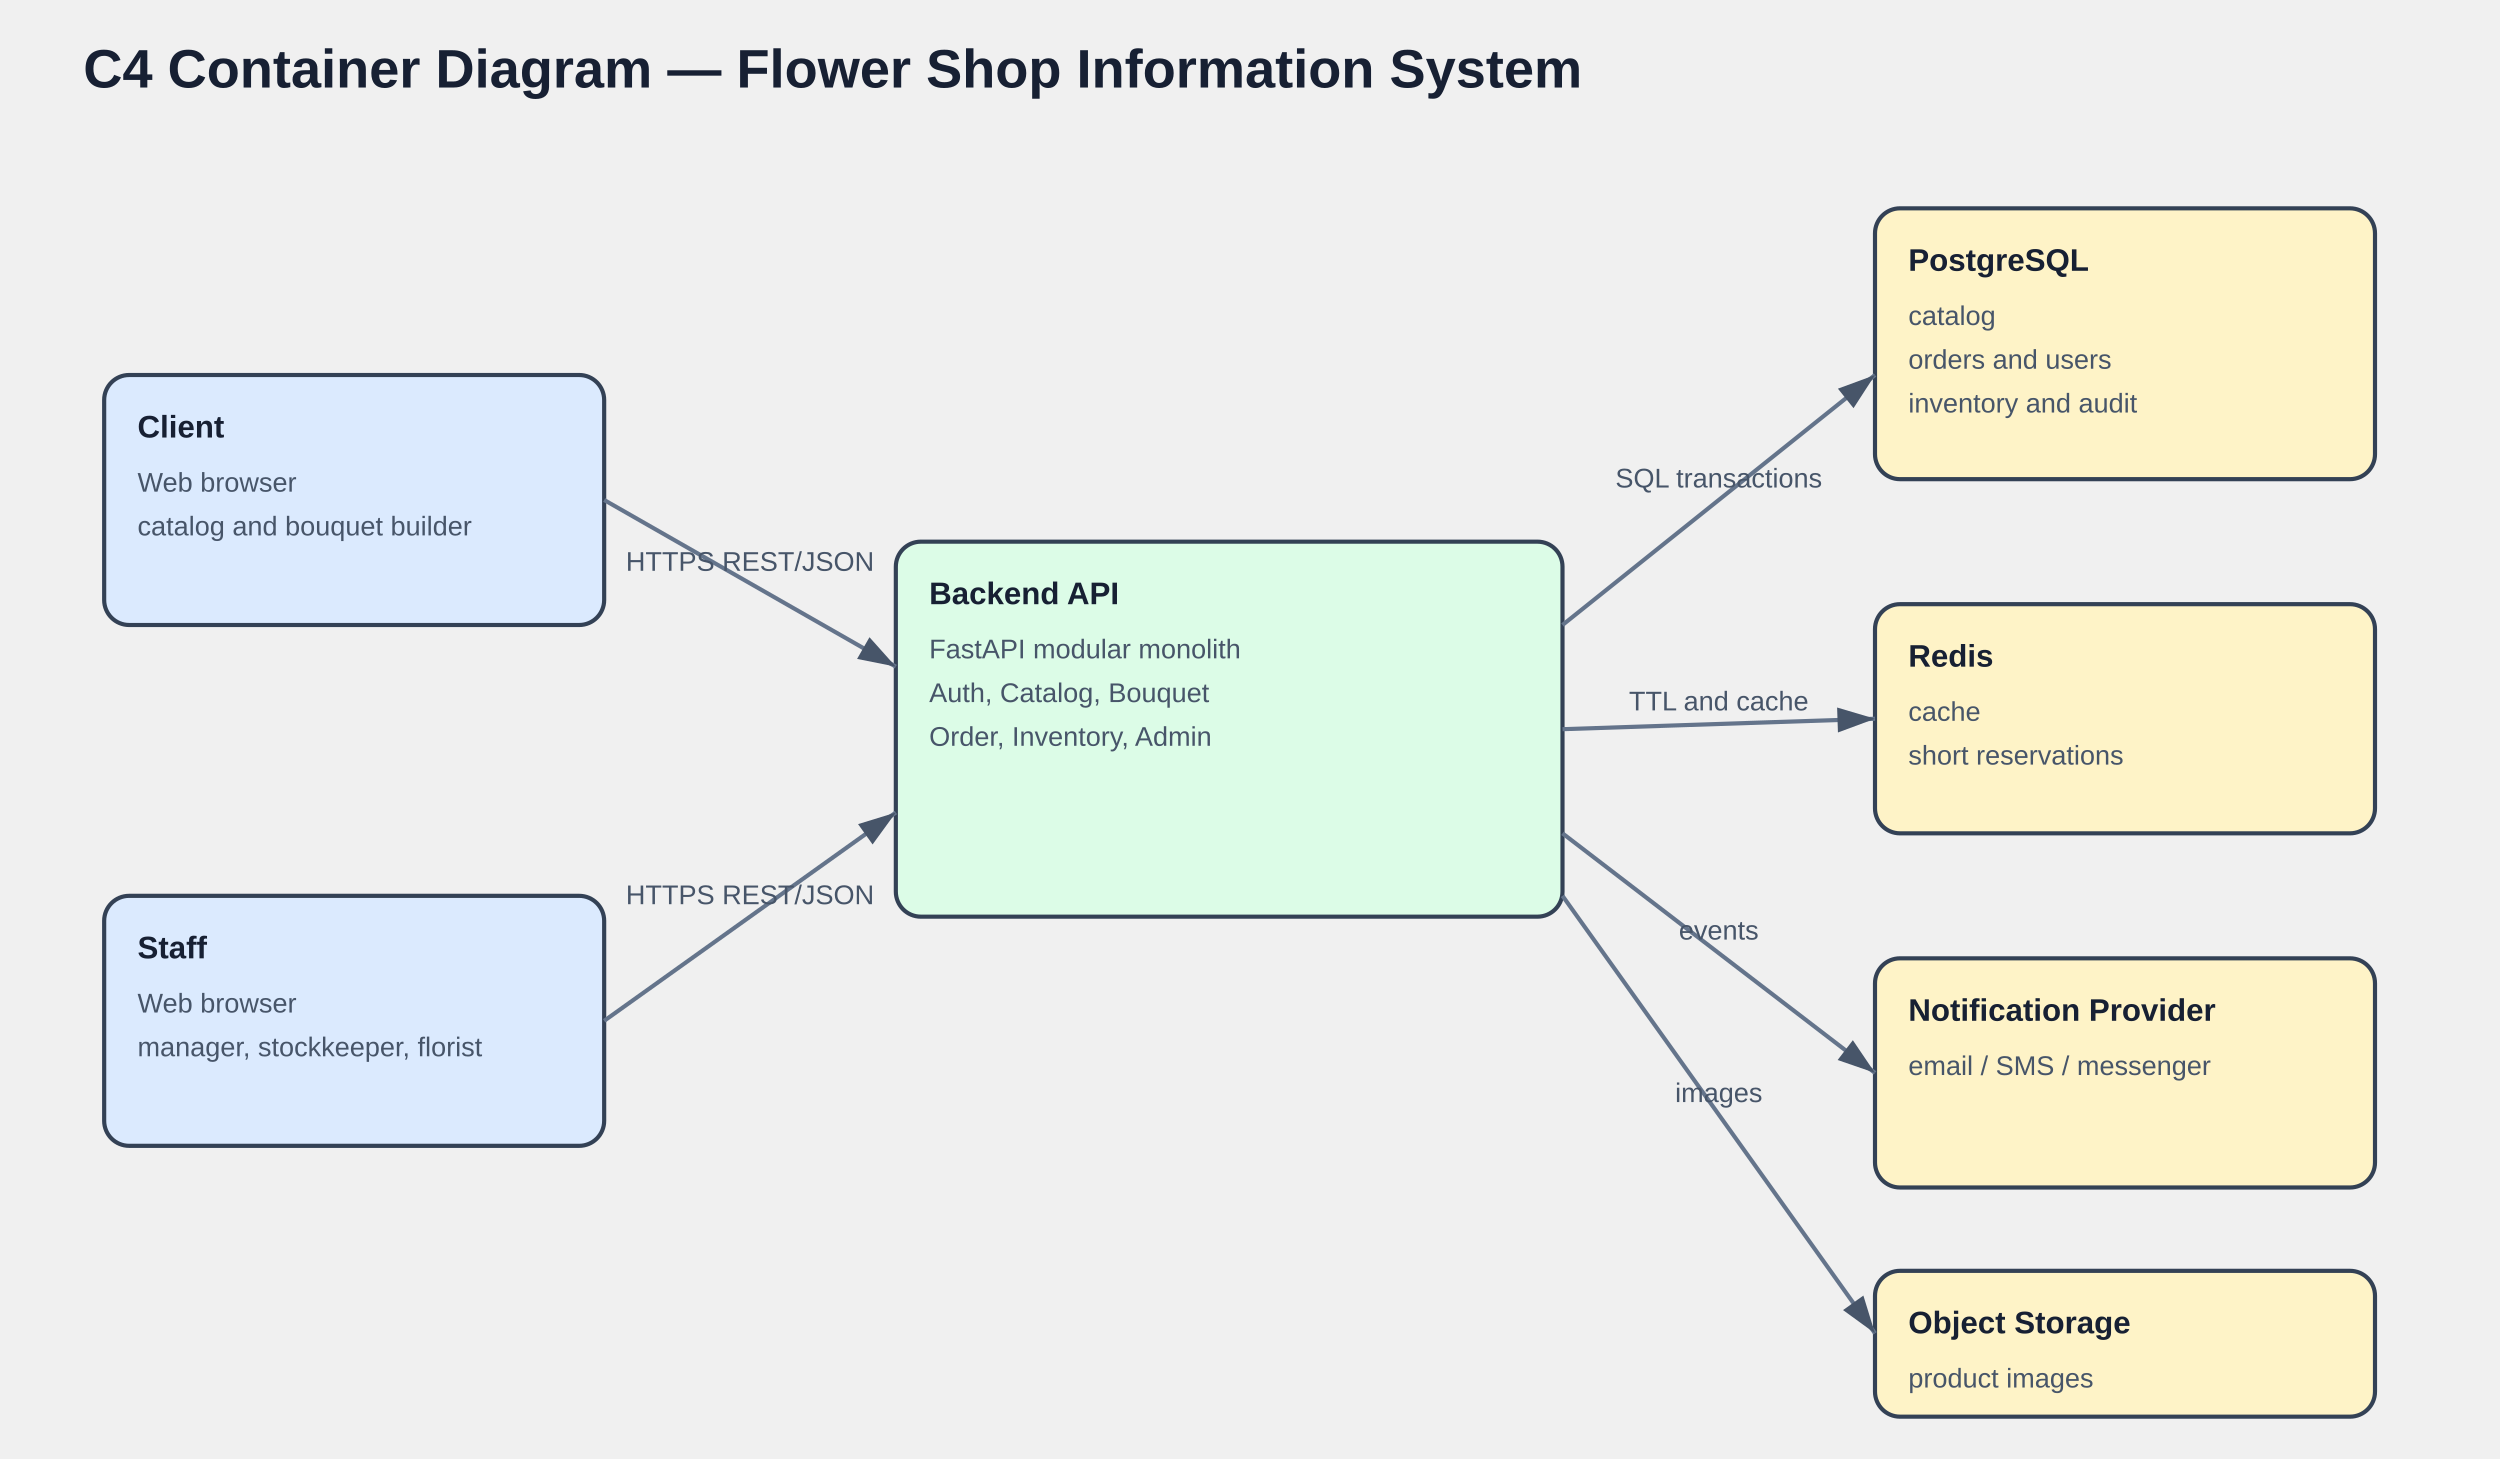
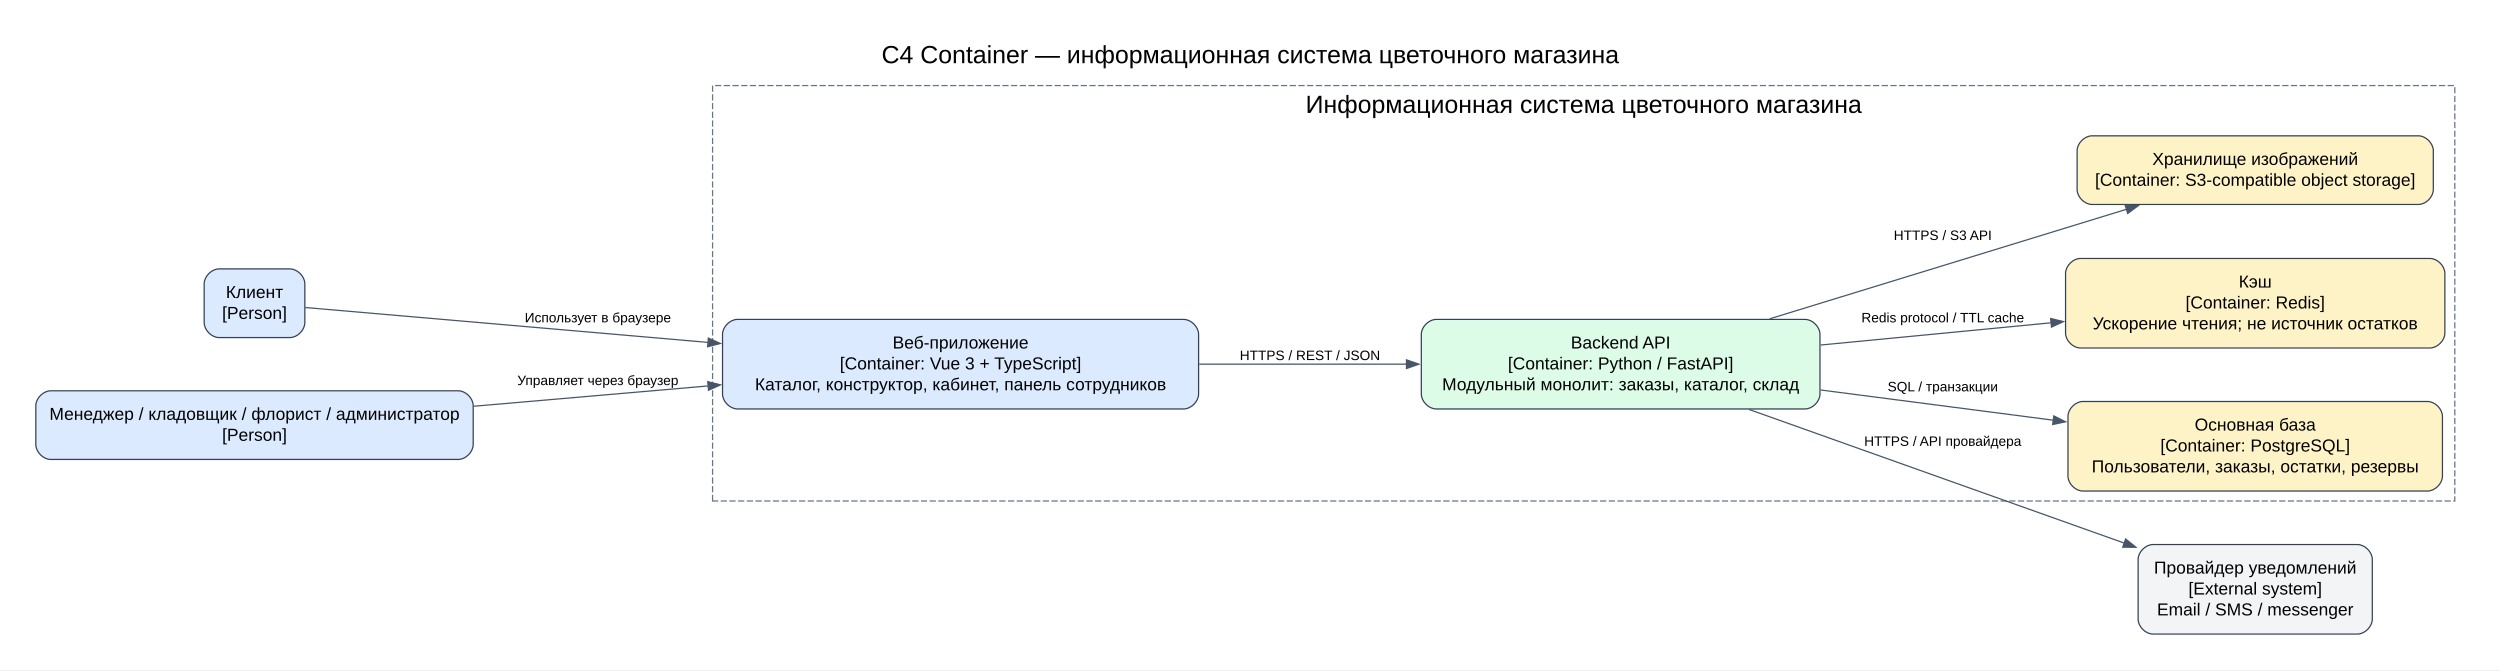
- <svg xmlns="http://www.w3.org/2000/svg" width="1200" height="700" viewBox="0 0 1200 700">
-   <defs>
-     <marker id="arrow" markerWidth="10" markerHeight="10" refX="9" refY="3" orient="auto" markerUnits="strokeWidth">
-       <path d="M0,0 L0,6 L9,3 z" fill="#475569" />
-     </marker>
-     <style>text{font-family:Arial,Helvetica,sans-serif;fill:#172033} .title{font-size:26px;font-weight:700} .label{font-size:15px} .small{font-size:13px;fill:#475569} .box{stroke:#334155;stroke-width:2;rx:12} .line{stroke:#64748b;stroke-width:2;fill:none;marker-end:url(#arrow)}</style>
-   </defs>
-   <text x="40" y="42" class="title">C4 Container Diagram — Flower Shop Information System</text>
-   <rect x="50" y="180" width="240" height="120" fill="#dbeafe" class="box" />
-   <text x="66" y="210" class="label" font-weight="700">Client</text>
-   <text x="66" y="236" class="small">Web browser</text>
-   <text x="66" y="257" class="small">catalog and bouquet builder</text>
-   <rect x="50" y="430" width="240" height="120" fill="#dbeafe" class="box" />
-   <text x="66" y="460" class="label" font-weight="700">Staff</text>
-   <text x="66" y="486" class="small">Web browser</text>
-   <text x="66" y="507" class="small">manager, stockkeeper, florist</text>
-   <rect x="430" y="260" width="320" height="180" fill="#dcfce7" class="box" />
-   <text x="446" y="290" class="label" font-weight="700">Backend API</text>
-   <text x="446" y="316" class="small">FastAPI modular monolith</text>
-   <text x="446" y="337" class="small">Auth, Catalog, Bouquet</text>
-   <text x="446" y="358" class="small">Order, Inventory, Admin</text>
-   <rect x="900" y="100" width="240" height="130" fill="#fef3c7" class="box" />
-   <text x="916" y="130" class="label" font-weight="700">PostgreSQL</text>
-   <text x="916" y="156" class="small">catalog</text>
-   <text x="916" y="177" class="small">orders and users</text>
-   <text x="916" y="198" class="small">inventory and audit</text>
-   <rect x="900" y="290" width="240" height="110" fill="#fef3c7" class="box" />
-   <text x="916" y="320" class="label" font-weight="700">Redis</text>
-   <text x="916" y="346" class="small">cache</text>
-   <text x="916" y="367" class="small">short reservations</text>
-   <rect x="900" y="460" width="240" height="110" fill="#fef3c7" class="box" />
-   <text x="916" y="490" class="label" font-weight="700">Notification Provider</text>
-   <text x="916" y="516" class="small">email / SMS / messenger</text>
-   <rect x="900" y="610" width="240" height="70" fill="#fef3c7" class="box" />
-   <text x="916" y="640" class="label" font-weight="700">Object Storage</text>
-   <text x="916" y="666" class="small">product images</text>
-   <path d="M290,240 L430,320" class="line" />
-   <text x="360" y="274" text-anchor="middle" class="small">HTTPS REST/JSON</text>
-   <path d="M290,490 L430,390" class="line" />
-   <text x="360" y="434" text-anchor="middle" class="small">HTTPS REST/JSON</text>
-   <path d="M750,300 L900,180" class="line" />
-   <text x="825" y="234" text-anchor="middle" class="small">SQL transactions</text>
-   <path d="M750,350 L900,345" class="line" />
-   <text x="825" y="341" text-anchor="middle" class="small">TTL and cache</text>
-   <path d="M750,400 L900,515" class="line" />
-   <text x="825" y="451" text-anchor="middle" class="small">events</text>
-   <path d="M750,430 L900,640" class="line" />
-   <text x="825" y="529" text-anchor="middle" class="small">images</text>
+ <svg xmlns="http://www.w3.org/2000/svg" width="2010pt" height="539pt" viewBox="0.00 0.00 2010.00 539.00">
+   <g id="graph0" class="graph" transform="scale(1 1) rotate(0) translate(28.8 509.8)">
+     <polygon fill="white" stroke="none" points="-28.8,28.8 -28.8,-509.8 1981.67,-509.8 1981.67,28.8 -28.8,28.8" />
+     <text xml:space="preserve" text-anchor="middle" x="976.44" y="-459" font-family="Arial" font-size="20.00">C4 Container — информационная система цветочного магазина</text>
+     <g id="clust1" class="cluster">
+       <polygon fill="white" stroke="#64748b" stroke-dasharray="5,2" points="544.11,-107 544.11,-441 1944.87,-441 1944.87,-107 544.11,-107" />
+       <text xml:space="preserve" text-anchor="middle" x="1244.49" y="-419" font-family="Arial" font-size="20.00">Информационная система цветочного магазина</text>
+     </g>
+     <g id="node1" class="node">
+       <path fill="#dbeafe" stroke="#334155" d="M204.29,-293.6C204.29,-293.6 147.35,-293.6 147.35,-293.6 141.35,-293.6 135.35,-287.6 135.35,-281.6 135.35,-281.6 135.35,-250.4 135.35,-250.4 135.35,-244.4 141.35,-238.4 147.35,-238.4 147.35,-238.4 204.29,-238.4 204.29,-238.4 210.29,-238.4 216.29,-244.4 216.29,-250.4 216.29,-250.4 216.29,-281.6 216.29,-281.6 216.29,-287.6 210.29,-293.6 204.29,-293.6" />
+       <text xml:space="preserve" text-anchor="middle" x="175.82" y="-270.2" font-family="Arial" font-size="14.00">Клиент</text>
+       <text xml:space="preserve" text-anchor="middle" x="175.82" y="-253.4" font-family="Arial" font-size="14.00">[Person]</text>
+     </g>
+     <g id="node4" class="node">
+       <path fill="#dbeafe" stroke="#334155" d="M922.87,-253C922.87,-253 564.11,-253 564.11,-253 558.11,-253 552.11,-247 552.11,-241 552.11,-241 552.11,-193 552.11,-193 552.11,-187 558.11,-181 564.11,-181 564.11,-181 922.87,-181 922.87,-181 928.87,-181 934.87,-187 934.87,-193 934.87,-193 934.87,-241 934.87,-241 934.87,-247 928.87,-253 922.87,-253" />
+       <text xml:space="preserve" text-anchor="middle" x="743.49" y="-229.6" font-family="Arial" font-size="14.00">Веб-приложение</text>
+       <text xml:space="preserve" text-anchor="middle" x="743.49" y="-212.8" font-family="Arial" font-size="14.00">[Container: Vue 3 + TypeScript]</text>
+       <text xml:space="preserve" text-anchor="middle" x="743.49" y="-196" font-family="Arial" font-size="14.00">Каталог, конструктор, кабинет, панель сотрудников</text>
+     </g>
+     <g id="edge5" class="edge">
+       <path fill="none" stroke="#475569" d="M216.6,-262.55C283.35,-256.77 422.23,-244.74 540.52,-234.5" />
+       <polygon fill="#475569" stroke="#475569" points="540.73,-237.99 550.39,-233.64 540.13,-231.02 540.73,-237.99" />
+       <text xml:space="preserve" text-anchor="middle" x="451.88" y="-250.63" font-family="Arial" font-size="11.00">Использует в браузере</text>
+     </g>
+     <g id="node2" class="node">
+       <path fill="#dbeafe" stroke="#334155" d="M339.64,-195.6C339.64,-195.6 12,-195.6 12,-195.6 6,-195.6 0,-189.6 0,-183.6 0,-183.6 0,-152.4 0,-152.4 0,-146.4 6,-140.4 12,-140.4 12,-140.4 339.64,-140.4 339.64,-140.4 345.64,-140.4 351.64,-146.4 351.64,-152.4 351.64,-152.4 351.64,-183.6 351.64,-183.6 351.64,-189.6 345.64,-195.6 339.64,-195.6" />
+       <text xml:space="preserve" text-anchor="middle" x="175.82" y="-172.2" font-family="Arial" font-size="14.00">Менеджер / кладовщик / флорист / администратор</text>
+       <text xml:space="preserve" text-anchor="middle" x="175.82" y="-155.4" font-family="Arial" font-size="14.00">[Person]</text>
+     </g>
+     <g id="edge6" class="edge">
+       <path fill="none" stroke="#475569" d="M351.93,-183.17C411.65,-188.34 478.9,-194.17 540.55,-199.51" />
+       <polygon fill="#475569" stroke="#475569" points="540.22,-202.99 550.49,-200.37 540.82,-196.02 540.22,-202.99" />
+       <text xml:space="preserve" text-anchor="middle" x="451.88" y="-200.19" font-family="Arial" font-size="11.00">Управляет через браузер</text>
+     </g>
+     <g id="node3" class="node">
+       <path fill="#f3f4f6" stroke="#334155" d="M1866.53,-72C1866.53,-72 1702.25,-72 1702.25,-72 1696.25,-72 1690.25,-66 1690.25,-60 1690.25,-60 1690.25,-12 1690.25,-12 1690.25,-6 1696.25,0 1702.25,0 1702.25,0 1866.53,0 1866.53,0 1872.53,0 1878.53,-6 1878.53,-12 1878.53,-12 1878.53,-60 1878.53,-60 1878.53,-66 1872.53,-72 1866.53,-72" />
+       <text xml:space="preserve" text-anchor="middle" x="1784.39" y="-48.6" font-family="Arial" font-size="14.00">Провайдер уведомлений</text>
+       <text xml:space="preserve" text-anchor="middle" x="1784.39" y="-31.8" font-family="Arial" font-size="14.00">[External system]</text>
+       <text xml:space="preserve" text-anchor="middle" x="1784.39" y="-15" font-family="Arial" font-size="14.00">Email / SMS / messenger</text>
+     </g>
+     <g id="node5" class="node">
+       <path fill="#dcfce7" stroke="#334155" d="M1422.46,-253C1422.46,-253 1125.94,-253 1125.94,-253 1119.94,-253 1113.94,-247 1113.94,-241 1113.94,-241 1113.94,-193 1113.94,-193 1113.94,-187 1119.94,-181 1125.94,-181 1125.94,-181 1422.46,-181 1422.46,-181 1428.46,-181 1434.46,-187 1434.46,-193 1434.46,-193 1434.46,-241 1434.46,-241 1434.46,-247 1428.46,-253 1422.46,-253" />
+       <text xml:space="preserve" text-anchor="middle" x="1274.2" y="-229.6" font-family="Arial" font-size="14.00">Backend API</text>
+       <text xml:space="preserve" text-anchor="middle" x="1274.2" y="-212.8" font-family="Arial" font-size="14.00">[Container: Python / FastAPI]</text>
+       <text xml:space="preserve" text-anchor="middle" x="1274.2" y="-196" font-family="Arial" font-size="14.00">Модульный монолит: заказы, каталог, склад</text>
+     </g>
+     <g id="edge1" class="edge">
+       <path fill="none" stroke="#475569" d="M935.37,-217C989.9,-217 1048.98,-217 1102.24,-217" />
+       <polygon fill="#475569" stroke="#475569" points="1102,-220.5 1112,-217 1102,-213.5 1102,-220.5" />
+       <text xml:space="preserve" text-anchor="middle" x="1024.4" y="-220.3" font-family="Arial" font-size="11.00">HTTPS / REST / JSON</text>
+     </g>
+     <g id="edge7" class="edge">
+       <path fill="none" stroke="#475569" d="M1377.43,-180.59C1465.07,-149.37 1590.79,-104.6 1679.05,-73.16" />
+       <polygon fill="#475569" stroke="#475569" points="1680.21,-76.46 1688.46,-69.81 1677.87,-69.87 1680.21,-76.46" />
+       <text xml:space="preserve" text-anchor="middle" x="1533.18" y="-151.33" font-family="Arial" font-size="11.00">HTTPS / API провайдера</text>
+     </g>
+     <g id="node6" class="node">
+       <path fill="#fef3c7" stroke="#334155" d="M1922.93,-187C1922.93,-187 1645.85,-187 1645.85,-187 1639.85,-187 1633.85,-181 1633.85,-175 1633.85,-175 1633.85,-127 1633.85,-127 1633.85,-121 1639.85,-115 1645.85,-115 1645.85,-115 1922.93,-115 1922.93,-115 1928.93,-115 1934.93,-121 1934.93,-127 1934.93,-127 1934.93,-175 1934.93,-175 1934.93,-181 1928.93,-187 1922.93,-187" />
+       <text xml:space="preserve" text-anchor="middle" x="1784.39" y="-163.6" font-family="Arial" font-size="14.00">Основная база</text>
+       <text xml:space="preserve" text-anchor="middle" x="1784.39" y="-146.8" font-family="Arial" font-size="14.00">[Container: PostgreSQL]</text>
+       <text xml:space="preserve" text-anchor="middle" x="1784.39" y="-130" font-family="Arial" font-size="14.00">Пользователи, заказы, остатки, резервы</text>
+     </g>
+     <g id="edge2" class="edge">
+       <path fill="none" stroke="#475569" d="M1434.95,-196.25C1494.67,-188.5 1562.5,-179.69 1622.34,-171.92" />
+       <polygon fill="#475569" stroke="#475569" points="1622.45,-175.43 1631.92,-170.67 1621.55,-168.49 1622.45,-175.43" />
+       <text xml:space="preserve" text-anchor="middle" x="1533.18" y="-195.15" font-family="Arial" font-size="11.00">SQL / транзакции</text>
+     </g>
+     <g id="node7" class="node">
+       <path fill="#fef3c7" stroke="#334155" d="M1924.87,-302C1924.87,-302 1643.91,-302 1643.91,-302 1637.91,-302 1631.91,-296 1631.91,-290 1631.91,-290 1631.91,-242 1631.91,-242 1631.91,-236 1637.91,-230 1643.91,-230 1643.91,-230 1924.87,-230 1924.87,-230 1930.87,-230 1936.87,-236 1936.87,-242 1936.87,-242 1936.87,-290 1936.87,-290 1936.87,-296 1930.87,-302 1924.87,-302" />
+       <text xml:space="preserve" text-anchor="middle" x="1784.39" y="-278.6" font-family="Arial" font-size="14.00">Кэш</text>
+       <text xml:space="preserve" text-anchor="middle" x="1784.39" y="-261.8" font-family="Arial" font-size="14.00">[Container: Redis]</text>
+       <text xml:space="preserve" text-anchor="middle" x="1784.39" y="-245" font-family="Arial" font-size="14.00">Ускорение чтения; не источник остатков</text>
+     </g>
+     <g id="edge3" class="edge">
+       <path fill="none" stroke="#475569" d="M1434.95,-232.4C1494,-238.1 1560.98,-244.55 1620.32,-250.28" />
+       <polygon fill="#475569" stroke="#475569" points="1619.9,-253.75 1630.19,-251.23 1620.57,-246.78 1619.9,-253.75" />
+       <text xml:space="preserve" text-anchor="middle" x="1533.18" y="-250.63" font-family="Arial" font-size="11.00">Redis protocol / TTL cache</text>
+     </g>
+     <g id="node8" class="node">
+       <path fill="#fef3c7" stroke="#334155" d="M1915.58,-400.6C1915.58,-400.6 1653.2,-400.6 1653.2,-400.6 1647.2,-400.6 1641.2,-394.6 1641.2,-388.6 1641.2,-388.6 1641.2,-357.4 1641.2,-357.4 1641.2,-351.4 1647.2,-345.4 1653.2,-345.4 1653.2,-345.4 1915.58,-345.4 1915.58,-345.4 1921.58,-345.4 1927.58,-351.4 1927.58,-357.4 1927.58,-357.4 1927.58,-388.6 1927.58,-388.6 1927.58,-394.6 1921.58,-400.6 1915.58,-400.6" />
+       <text xml:space="preserve" text-anchor="middle" x="1784.39" y="-377.2" font-family="Arial" font-size="14.00">Хранилище изображений</text>
+       <text xml:space="preserve" text-anchor="middle" x="1784.39" y="-360.4" font-family="Arial" font-size="14.00">[Container: S3-compatible object storage]</text>
+     </g>
+     <g id="edge4" class="edge">
+       <path fill="none" stroke="#475569" d="M1394.03,-253.48C1481.05,-280.19 1597.96,-316.08 1680.9,-341.54" />
+       <polygon fill="#475569" stroke="#475569" points="1679.82,-344.87 1690.41,-344.46 1681.88,-338.18 1679.82,-344.87" />
+       <text xml:space="preserve" text-anchor="middle" x="1533.18" y="-316.86" font-family="Arial" font-size="11.00">HTTPS / S3 API</text>
+     </g>
+   </g>
</svg>
